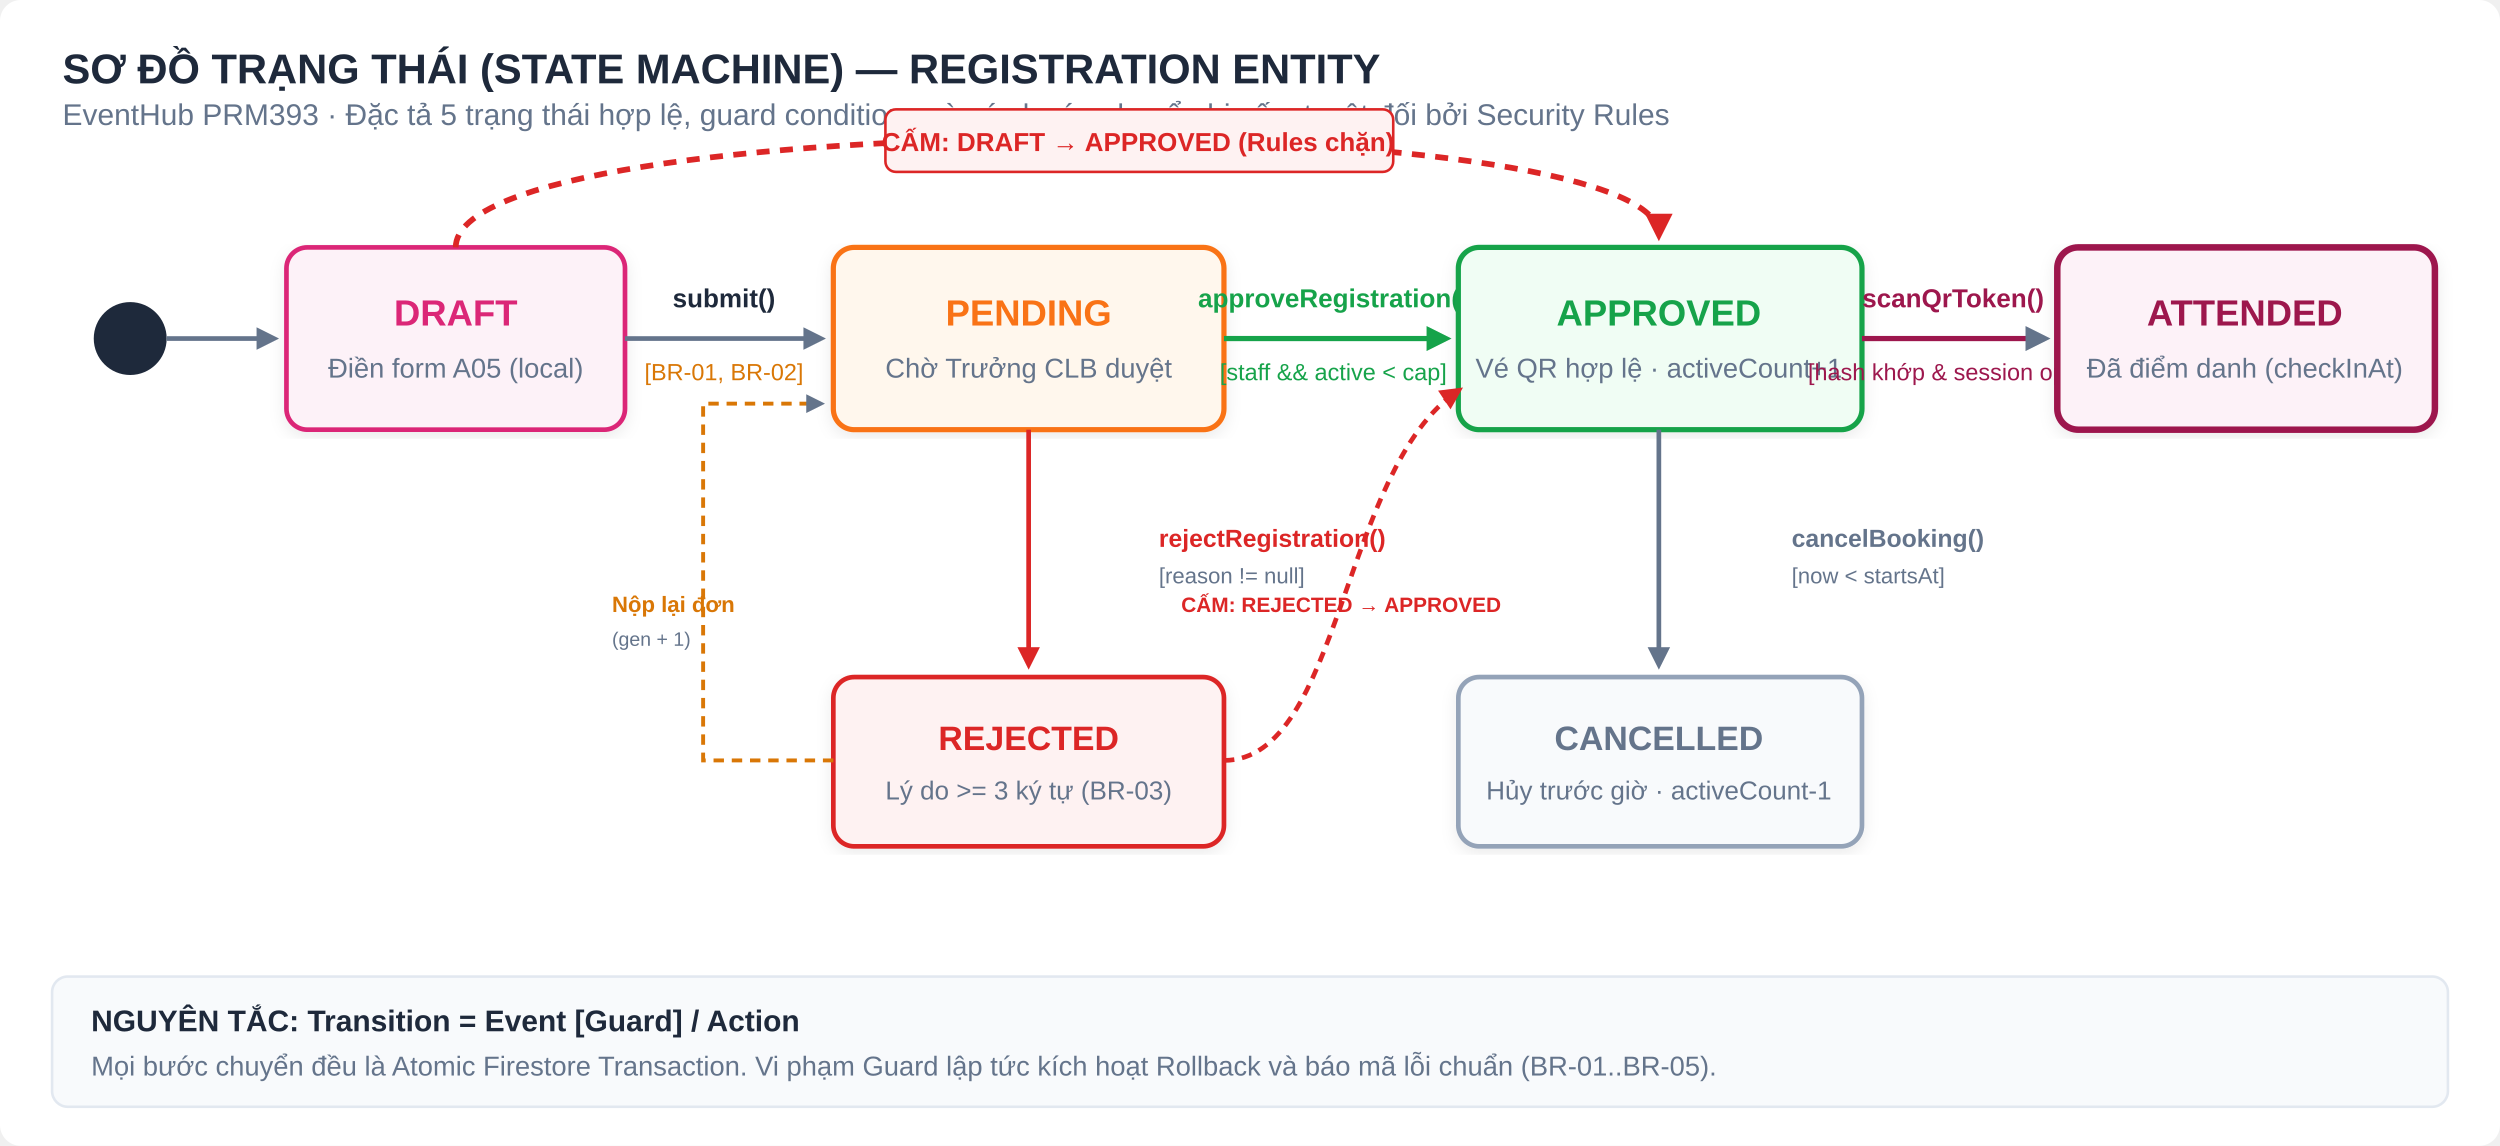
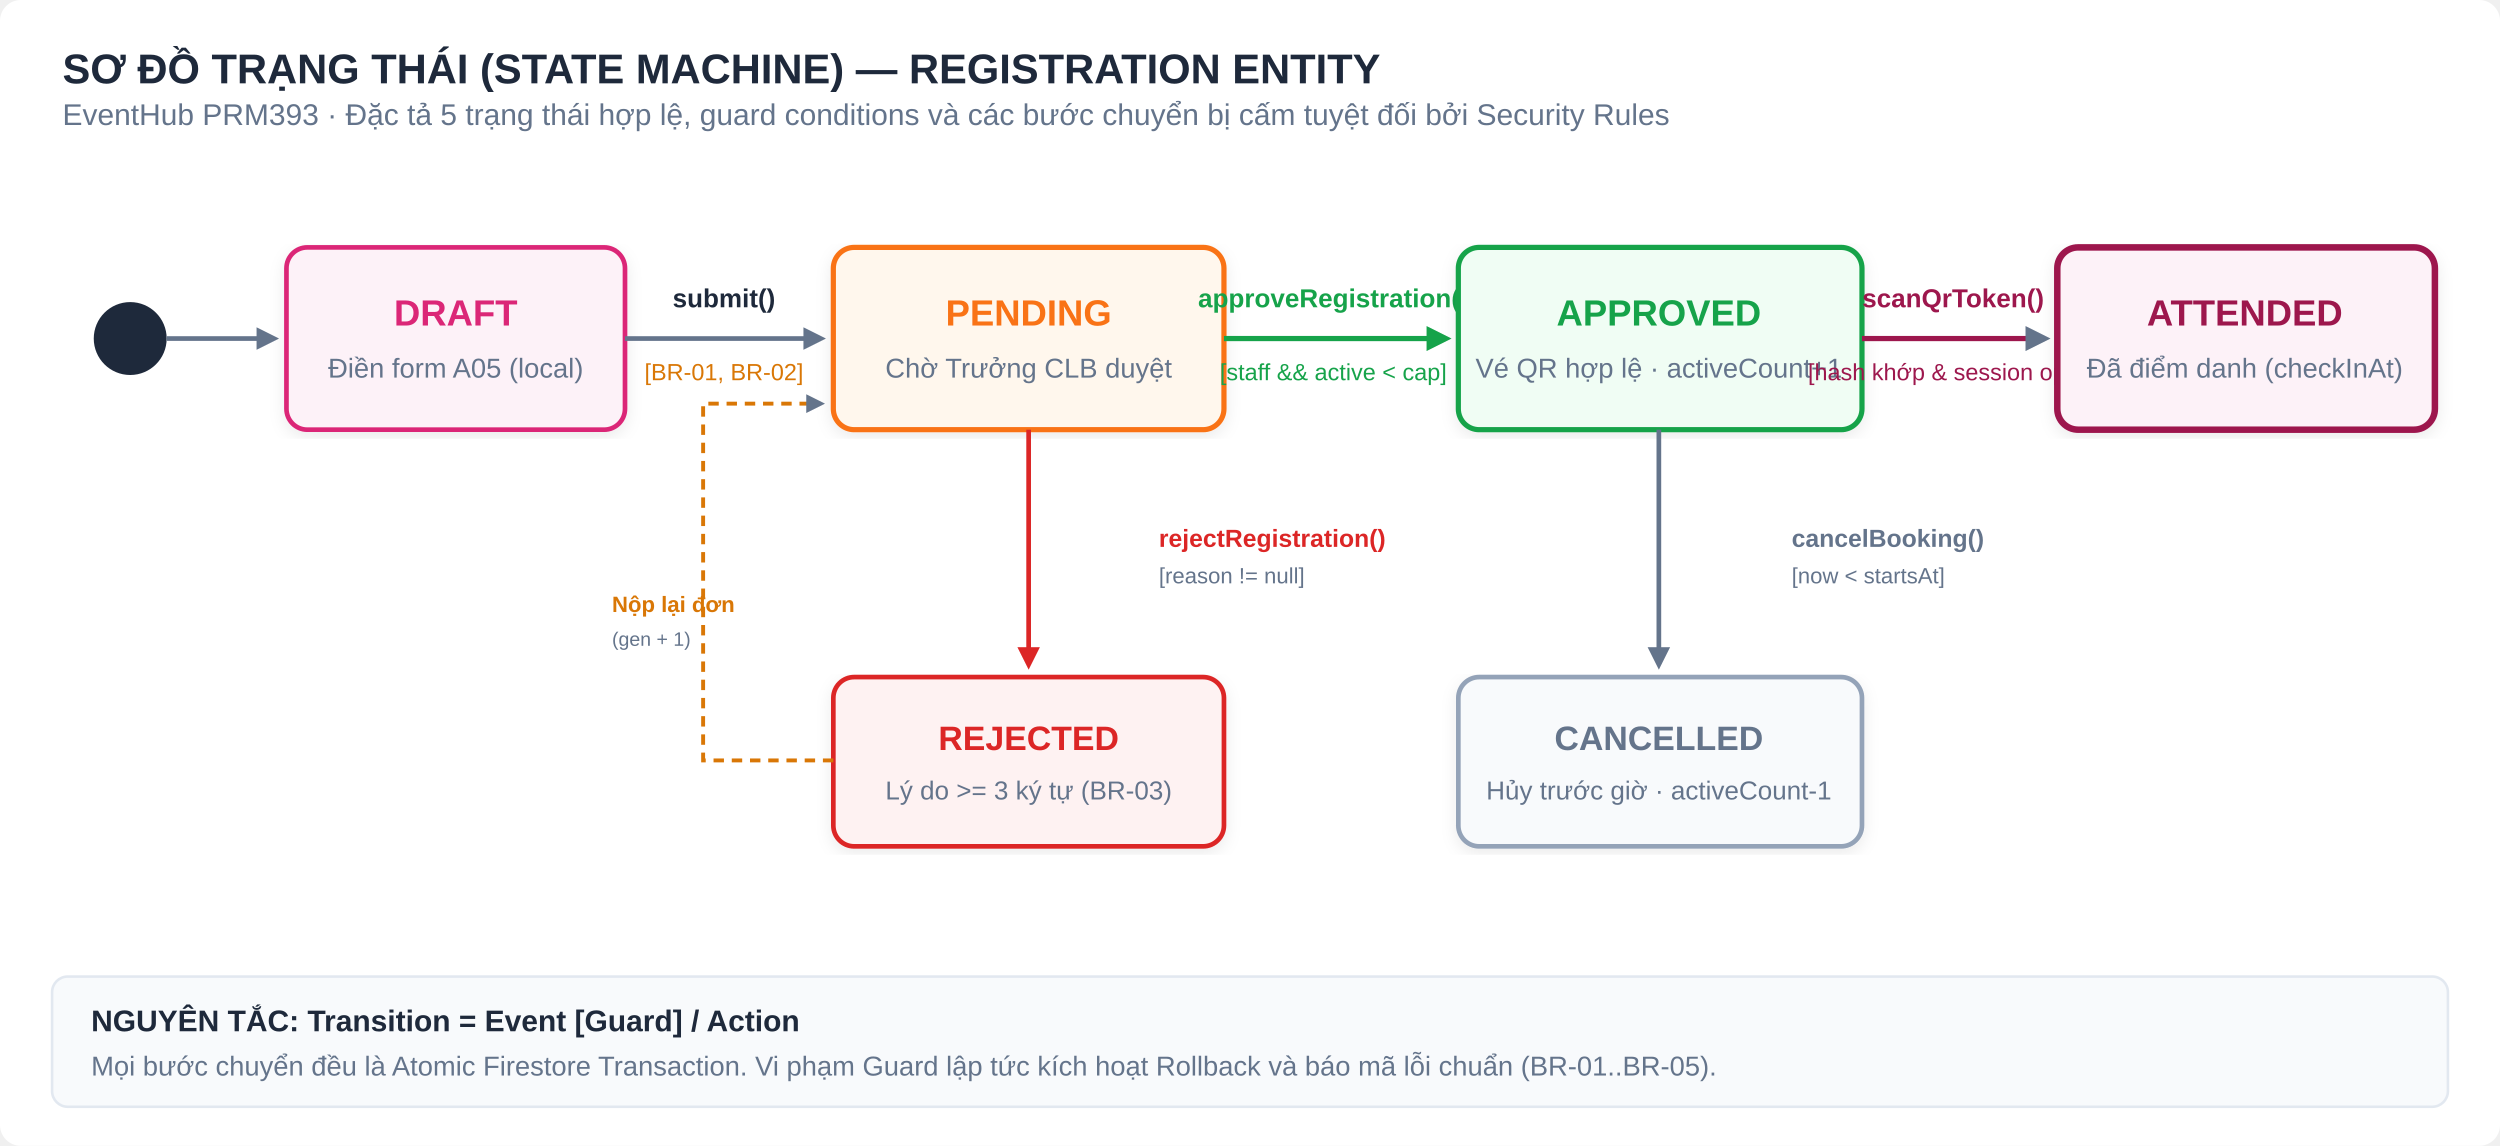
<svg xmlns="http://www.w3.org/2000/svg" viewBox="0 0 960 440" width="100%" height="100%">
  <defs>
    <marker id="arrow" viewBox="0 0 10 10" refX="6" refY="5" markerWidth="6" markerHeight="6" orient="auto-start-reverse">
      <path d="M 0 1 L 8 5 L 0 9 z" fill="#64748B" />
    </marker>
    <marker id="arrow-green" viewBox="0 0 10 10" refX="6" refY="5" markerWidth="6" markerHeight="6" orient="auto-start-reverse">
      <path d="M 0 1 L 8 5 L 0 9 z" fill="#16A34A" />
    </marker>
    <marker id="arrow-red" viewBox="0 0 10 10" refX="6" refY="5" markerWidth="6" markerHeight="6" orient="auto-start-reverse">
      <path d="M 0 1 L 8 5 L 0 9 z" fill="#DC2626" />
    </marker>
    <filter id="shadow" x="-5%" y="-5%" width="110%" height="110%">
      <feDropShadow dx="0" dy="2" stdDeviation="3" flood-opacity="0.08" />
    </filter>
  </defs>
  <rect width="960" height="440" rx="8" fill="#FFFFFF" />
  <text x="24" y="32" font-family="Calibri, Arial, sans-serif" font-size="16" font-weight="700" fill="#1E293B">SƠ ĐỒ TRẠNG THÁI (STATE MACHINE) — REGISTRATION ENTITY</text>
  <text x="24" y="48" font-family="Calibri, Arial, sans-serif" font-size="11.5" fill="#64748B">EventHub PRM393 · Đặc tả 5 trạng thái hợp lệ, guard conditions và các bước chuyển bị cấm tuyệt đối bởi Security Rules</text>
  <circle cx="50" cy="130" r="14" fill="#1E293B" />
  <line x1="64" y1="130" x2="105" y2="130" stroke="#64748B" stroke-width="1.8" marker-end="url(#arrow)" />
  <rect x="110" y="95" width="130" height="70" rx="8" fill="#FDF2F8" stroke="#DB2777" stroke-width="1.8" filter="url(#shadow)" />
  <text x="175" y="125" font-family="Calibri, Arial, sans-serif" font-size="14" font-weight="700" fill="#DB2777" text-anchor="middle">DRAFT</text>
  <text x="175" y="145" font-family="Calibri, Arial, sans-serif" font-size="10.5" fill="#64748B" text-anchor="middle">Điền form A05 (local)</text>
  <line x1="240" y1="130" x2="315" y2="130" stroke="#64748B" stroke-width="1.8" marker-end="url(#arrow)" />
  <text x="278" y="118" font-family="Calibri, Arial, sans-serif" font-size="10" font-weight="700" fill="#1E293B" text-anchor="middle">submit()</text>
  <text x="278" y="146" font-family="Calibri, Arial, sans-serif" font-size="9" fill="#D97706" text-anchor="middle">[BR-01, BR-02]</text>
  <rect x="320" y="95" width="150" height="70" rx="8" fill="#FFF7ED" stroke="#F97316" stroke-width="2" filter="url(#shadow)" />
  <text x="395" y="125" font-family="Calibri, Arial, sans-serif" font-size="14" font-weight="700" fill="#F97316" text-anchor="middle">PENDING</text>
  <text x="395" y="145" font-family="Calibri, Arial, sans-serif" font-size="10.5" fill="#64748B" text-anchor="middle">Chờ Trưởng CLB duyệt</text>
  <line x1="470" y1="130" x2="555" y2="130" stroke="#16A34A" stroke-width="2" marker-end="url(#arrow-green)" />
  <text x="512" y="118" font-family="Calibri, Arial, sans-serif" font-size="10" font-weight="700" fill="#16A34A" text-anchor="middle">approveRegistration()</text>
  <text x="512" y="146" font-family="Calibri, Arial, sans-serif" font-size="9" fill="#16A34A" text-anchor="middle">[staff &amp;&amp; active &lt; cap]</text>
  <rect x="560" y="95" width="155" height="70" rx="8" fill="#F0FDF4" stroke="#16A34A" stroke-width="2" filter="url(#shadow)" />
  <text x="637" y="125" font-family="Calibri, Arial, sans-serif" font-size="14" font-weight="700" fill="#16A34A" text-anchor="middle">APPROVED</text>
  <text x="637" y="145" font-family="Calibri, Arial, sans-serif" font-size="10.5" fill="#64748B" text-anchor="middle">Vé QR hợp lệ · activeCount+1</text>
  <line x1="715" y1="130" x2="785" y2="130" stroke="#9D174D" stroke-width="2" marker-end="url(#arrow)" />
  <text x="750" y="118" font-family="Calibri, Arial, sans-serif" font-size="10" font-weight="700" fill="#9D174D" text-anchor="middle">scanQrToken()</text>
  <text x="750" y="146" font-family="Calibri, Arial, sans-serif" font-size="9" fill="#9D174D" text-anchor="middle">[hash khớp &amp; session open]</text>
  <rect x="790" y="95" width="145" height="70" rx="8" fill="#FDF2F8" stroke="#9D174D" stroke-width="2.5" filter="url(#shadow)" />
  <text x="862" y="125" font-family="Calibri, Arial, sans-serif" font-size="14" font-weight="700" fill="#9D174D" text-anchor="middle">ATTENDED</text>
  <text x="862" y="145" font-family="Calibri, Arial, sans-serif" font-size="10.5" fill="#64748B" text-anchor="middle">Đã điểm danh (checkInAt)</text>
  <rect x="320" y="260" width="150" height="65" rx="8" fill="#FEF2F2" stroke="#DC2626" stroke-width="1.8" filter="url(#shadow)" />
  <text x="395" y="288" font-family="Calibri, Arial, sans-serif" font-size="13" font-weight="700" fill="#DC2626" text-anchor="middle">REJECTED</text>
  <text x="395" y="307" font-family="Calibri, Arial, sans-serif" font-size="10" fill="#64748B" text-anchor="middle">Lý do &gt;= 3 ký tự (BR-03)</text>
  <line x1="395" y1="165" x2="395" y2="255" stroke="#DC2626" stroke-width="1.8" marker-end="url(#arrow-red)" />
  <text x="445" y="210" font-family="Calibri, Arial, sans-serif" font-size="9.5" font-weight="700" fill="#DC2626">rejectRegistration()</text>
  <text x="445" y="224" font-family="Calibri, Arial, sans-serif" font-size="8.5" fill="#64748B">[reason != null]</text>
  <rect x="560" y="260" width="155" height="65" rx="8" fill="#F8FAFC" stroke="#94A3B8" stroke-width="1.8" filter="url(#shadow)" />
  <text x="637" y="288" font-family="Calibri, Arial, sans-serif" font-size="13" font-weight="700" fill="#64748B" text-anchor="middle">CANCELLED</text>
  <text x="637" y="307" font-family="Calibri, Arial, sans-serif" font-size="10" fill="#64748B" text-anchor="middle">Hủy trước giờ · activeCount-1</text>
  <line x1="637" y1="165" x2="637" y2="255" stroke="#64748B" stroke-width="1.8" marker-end="url(#arrow)" />
  <text x="688" y="210" font-family="Calibri, Arial, sans-serif" font-size="9.5" font-weight="700" fill="#64748B">cancelBooking()</text>
  <text x="688" y="224" font-family="Calibri, Arial, sans-serif" font-size="8.5" fill="#64748B">[now &lt; startsAt]</text>
  <path d="M 320 292 L 270 292 L 270 155 L 315 155" fill="none" stroke="#D97706" stroke-width="1.5" stroke-dasharray="4,3" marker-end="url(#arrow)" />
  <text x="235" y="235" font-family="Calibri, Arial, sans-serif" font-size="8.5" font-weight="700" fill="#D97706">Nộp lại đơn</text>
  <text x="235" y="248" font-family="Calibri, Arial, sans-serif" font-size="7.5" fill="#64748B">(gen + 1)</text>
-   <path d="M 175 95 C 175 40, 637 40, 637 90" fill="none" stroke="#DC2626" stroke-width="2.2" stroke-dasharray="5,4" marker-end="url(#arrow-red)" />
-   <rect x="340" y="42" width="195" height="24" rx="4" fill="#FEF2F2" stroke="#DC2626" stroke-width="1" />
-   <text x="437" y="58" font-family="Calibri, Arial, sans-serif" font-size="10" font-weight="700" fill="#DC2626" text-anchor="middle">CẤM: DRAFT → APPROVED (Rules chặn)</text>
-   <path d="M 470 292 C 515 292, 515 180, 560 150" fill="none" stroke="#DC2626" stroke-width="1.8" stroke-dasharray="4,3" marker-end="url(#arrow-red)" />
-   <text x="515" y="235" font-family="Calibri, Arial, sans-serif" font-size="8" font-weight="700" fill="#DC2626" text-anchor="middle">CẤM: REJECTED → APPROVED</text>
  <rect x="20" y="375" width="920" height="50" rx="6" fill="#F8FAFC" stroke="#E2E8F0" />
  <text x="35" y="396" font-family="Calibri, Arial, sans-serif" font-size="11.5" font-weight="700" fill="#1E293B">NGUYÊN TẮC: Transition = Event [Guard] / Action</text>
  <text x="35" y="413" font-family="Calibri, Arial, sans-serif" font-size="10.5" fill="#64748B">Mọi bước chuyển đều là Atomic Firestore Transaction. Vi phạm Guard lập tức kích hoạt Rollback và báo mã lỗi chuẩn (BR-01..BR-05).</text>
</svg>
